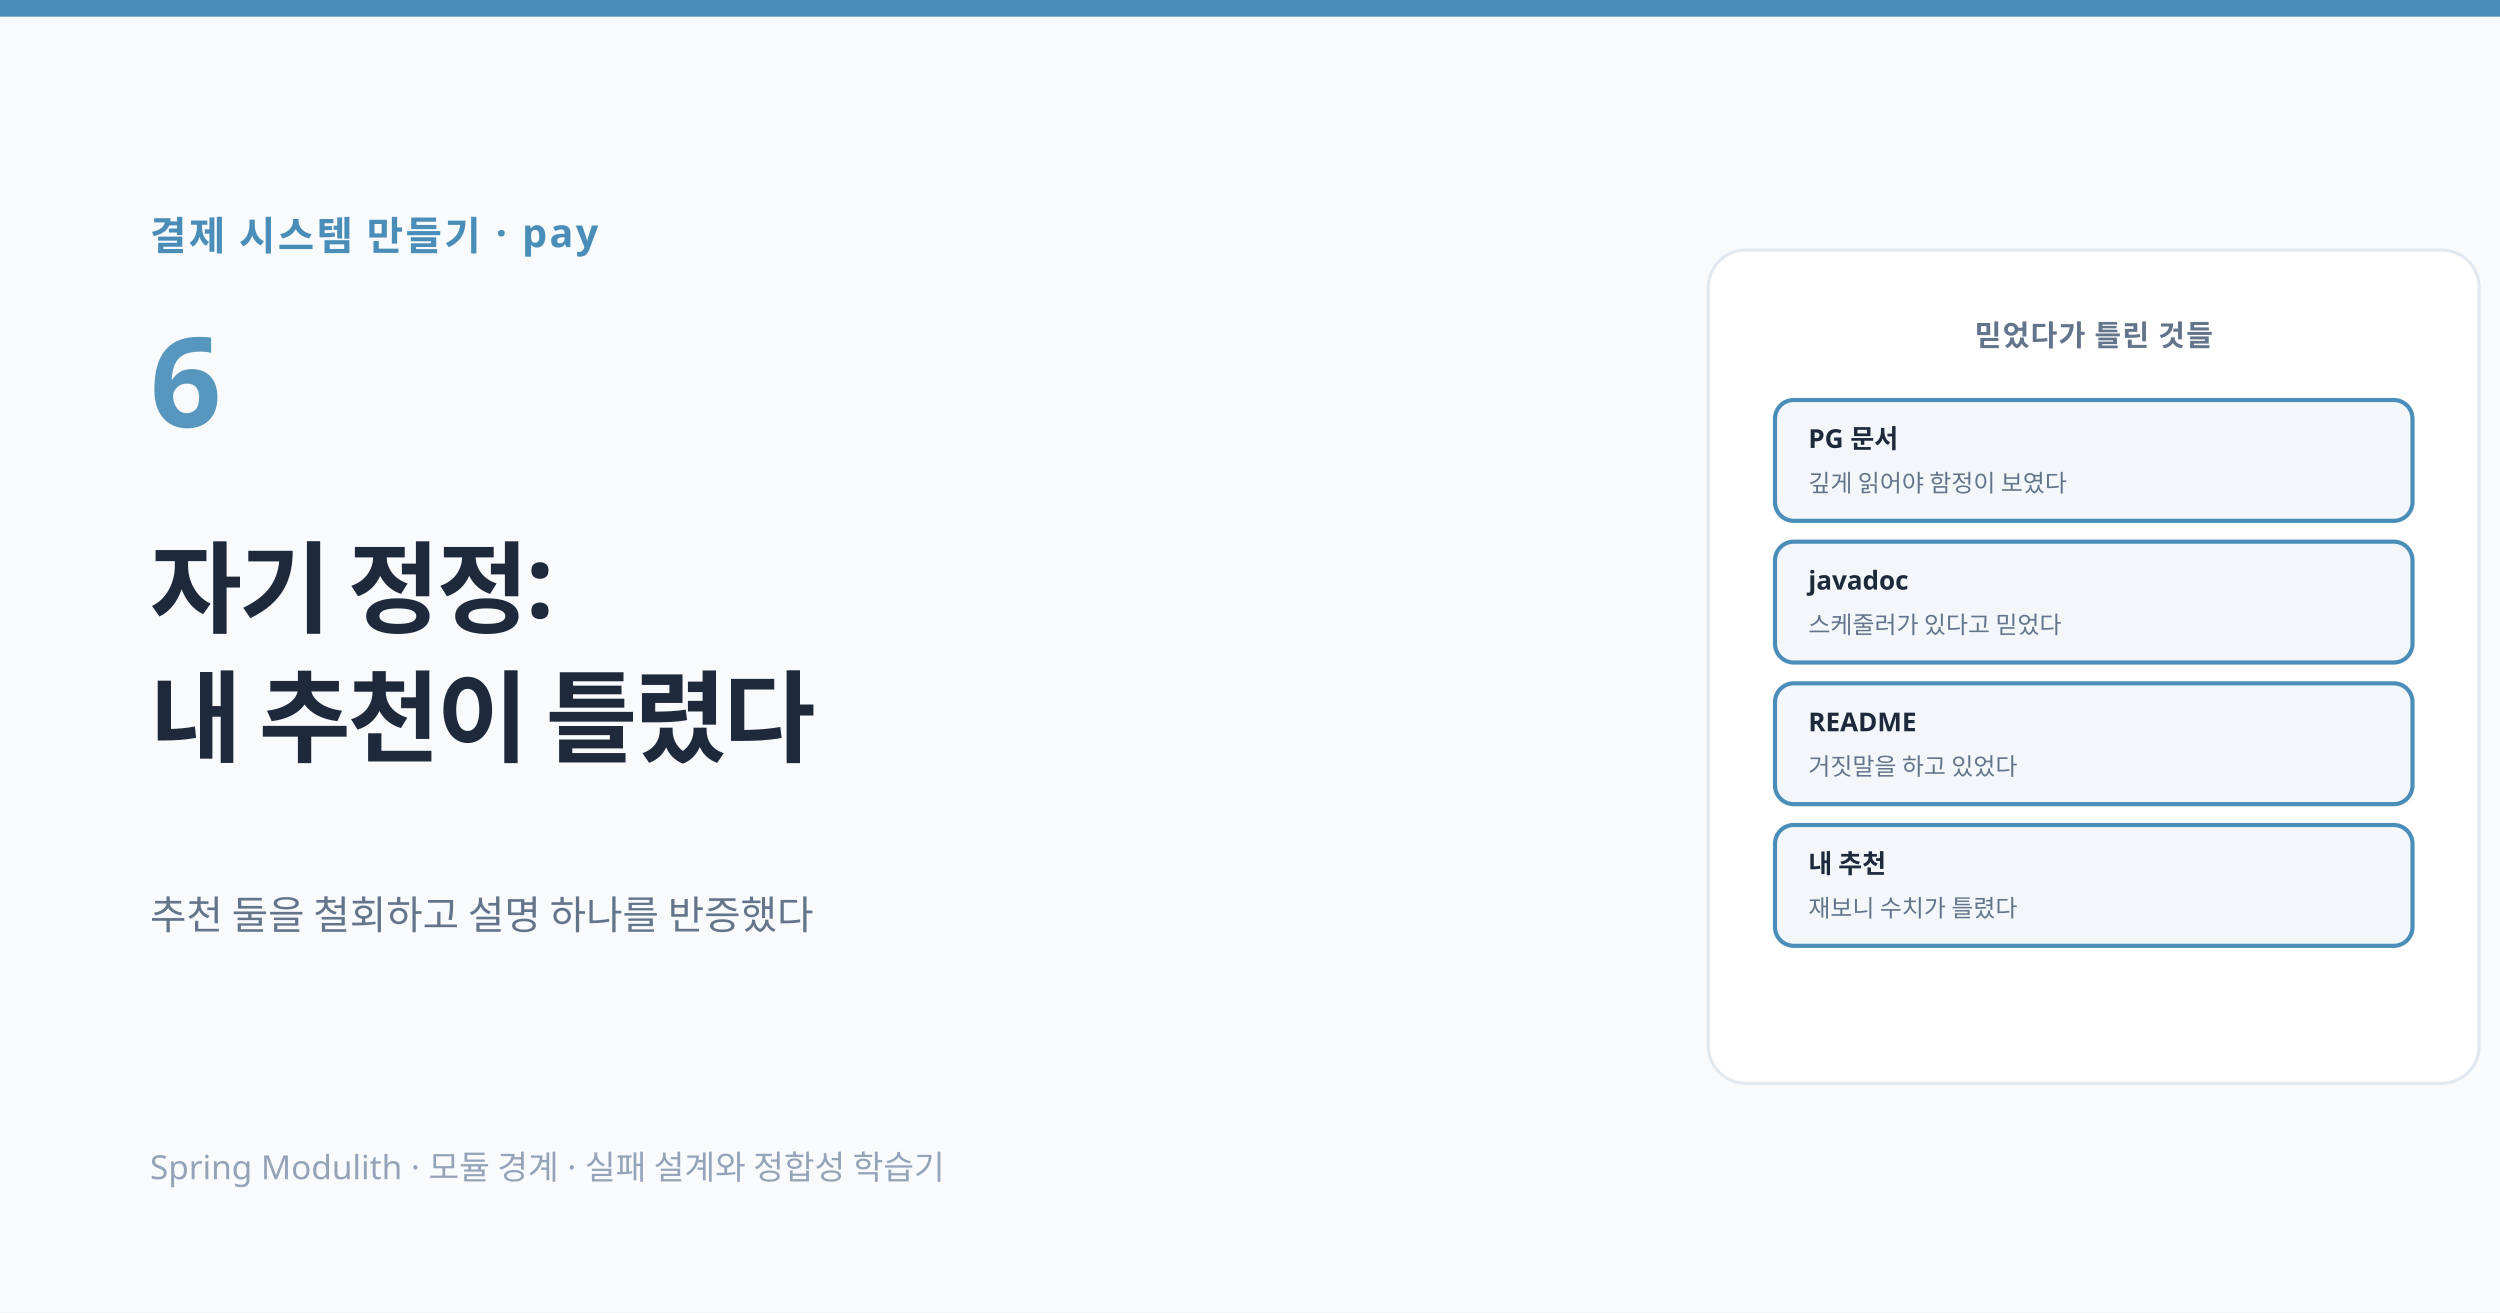
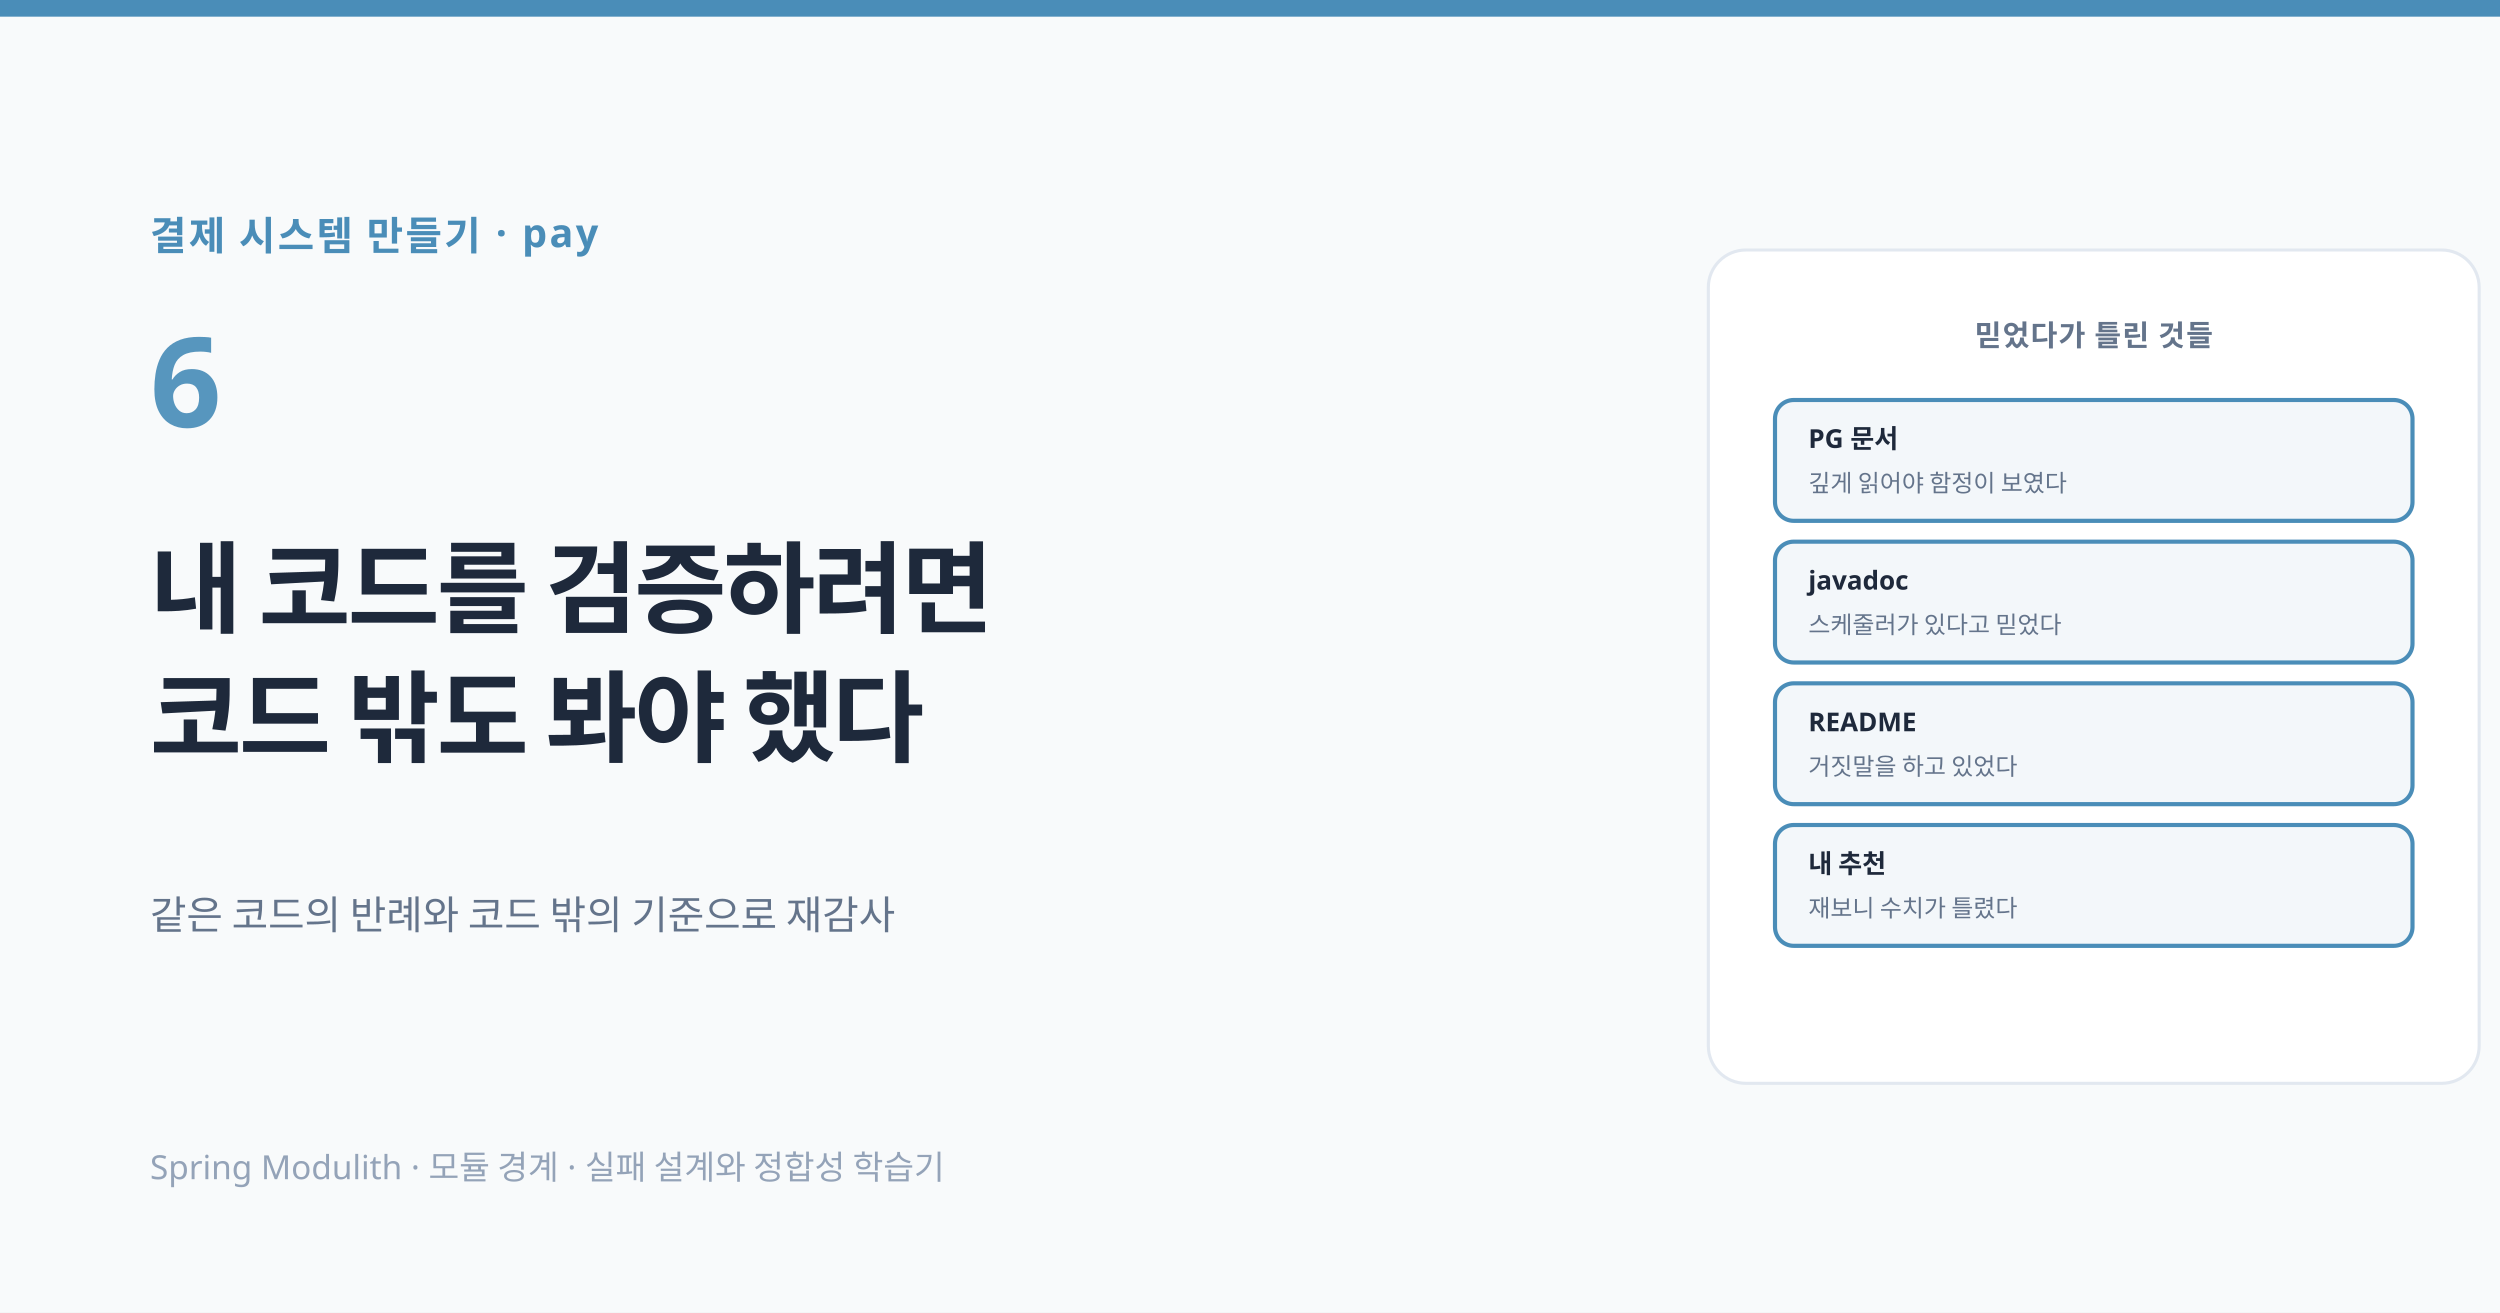
<svg xmlns="http://www.w3.org/2000/svg" viewBox="0 0 1200 630" font-family="'Pretendard', 'Apple SD Gothic Neo', system-ui, sans-serif">
  <rect width="1200" height="630" fill="#f8fafb" />
  <rect width="1200" height="8" fill="#4a8db8" />
  <rect x="820" y="120" width="370" height="400" rx="18" fill="#ffffff" stroke="#e2e8f0" stroke-width="1.5" />
  <text x="1005" y="166" text-anchor="middle" font-size="14" font-weight="700" fill="#64748b" letter-spacing="0.04em">믿었다가 틀린 것들</text>
  <rect x="852" y="192" width="306" height="58" rx="9" fill="#4a8db810" stroke="#4a8db8" stroke-width="2" />
  <text x="868" y="215" font-size="12.5" font-weight="700" fill="#1e293b">PG 문서</text>
  <text x="868" y="236" font-size="11.5" fill="#64748b">깊게 읽어야 함정이 보였다</text>
  <rect x="852" y="260" width="306" height="58" rx="9" fill="#4a8db810" stroke="#4a8db8" stroke-width="2" />
  <text x="868" y="283" font-size="12.5" font-weight="700" fill="#1e293b">javadoc</text>
  <text x="868" y="304" font-size="11.5" fill="#64748b">스케줄러가 있다고 믿었다</text>
  <rect x="852" y="328" width="306" height="58" rx="9" fill="#4a8db810" stroke="#4a8db8" stroke-width="2" />
  <text x="868" y="351" font-size="12.5" font-weight="700" fill="#1e293b">README</text>
  <text x="868" y="372" font-size="11.5" fill="#64748b">거짓말을 하고 있었다</text>
  <rect x="852" y="396" width="306" height="58" rx="9" fill="#4a8db810" stroke="#4a8db8" stroke-width="2" />
  <text x="868" y="419" font-size="12.5" font-weight="700" fill="#1e293b">내 추천</text>
  <text x="868" y="440" font-size="11.5" fill="#64748b">재보니 수치가 틀렸다</text>
  <text x="72" y="120" font-size="19" font-weight="700" fill="#4a8db8" letter-spacing="0.06em">결제 시스템 만들기 · pay</text>
  <text x="72" y="205" font-size="60" font-weight="900" fill="#4a8db8" opacity="0.92">6</text>
-   <text x="72" y="300" font-size="48" font-weight="800" fill="#1e293b" letter-spacing="-0.03em">자기 정정:</text>
-   <text x="72" y="362" font-size="48" font-weight="800" fill="#1e293b" letter-spacing="-0.03em">내 추천이 틀렸다</text>
-   <text x="72" y="446" font-size="19" fill="#64748b">추천 둘을 철회하고 설명 하나를 반증했다</text>
+   <text x="72" y="300" font-size="48" font-weight="800" fill="#1e293b" letter-spacing="-0.03em">내 코드를 검증하려면</text>
+   <text x="72" y="362" font-size="48" font-weight="800" fill="#1e293b" letter-spacing="-0.03em">코드 밖도 봐야 했다</text>
+   <text x="72" y="446" font-size="19" fill="#64748b">같은 코드의 반례와 코드 밖의 기준으로 재감사</text>
  <text x="72" y="566" font-size="16" fill="#94a3b8">Spring Modulith · 모듈 경계 · 실패 설계와 정합성 학습기</text>
</svg>
